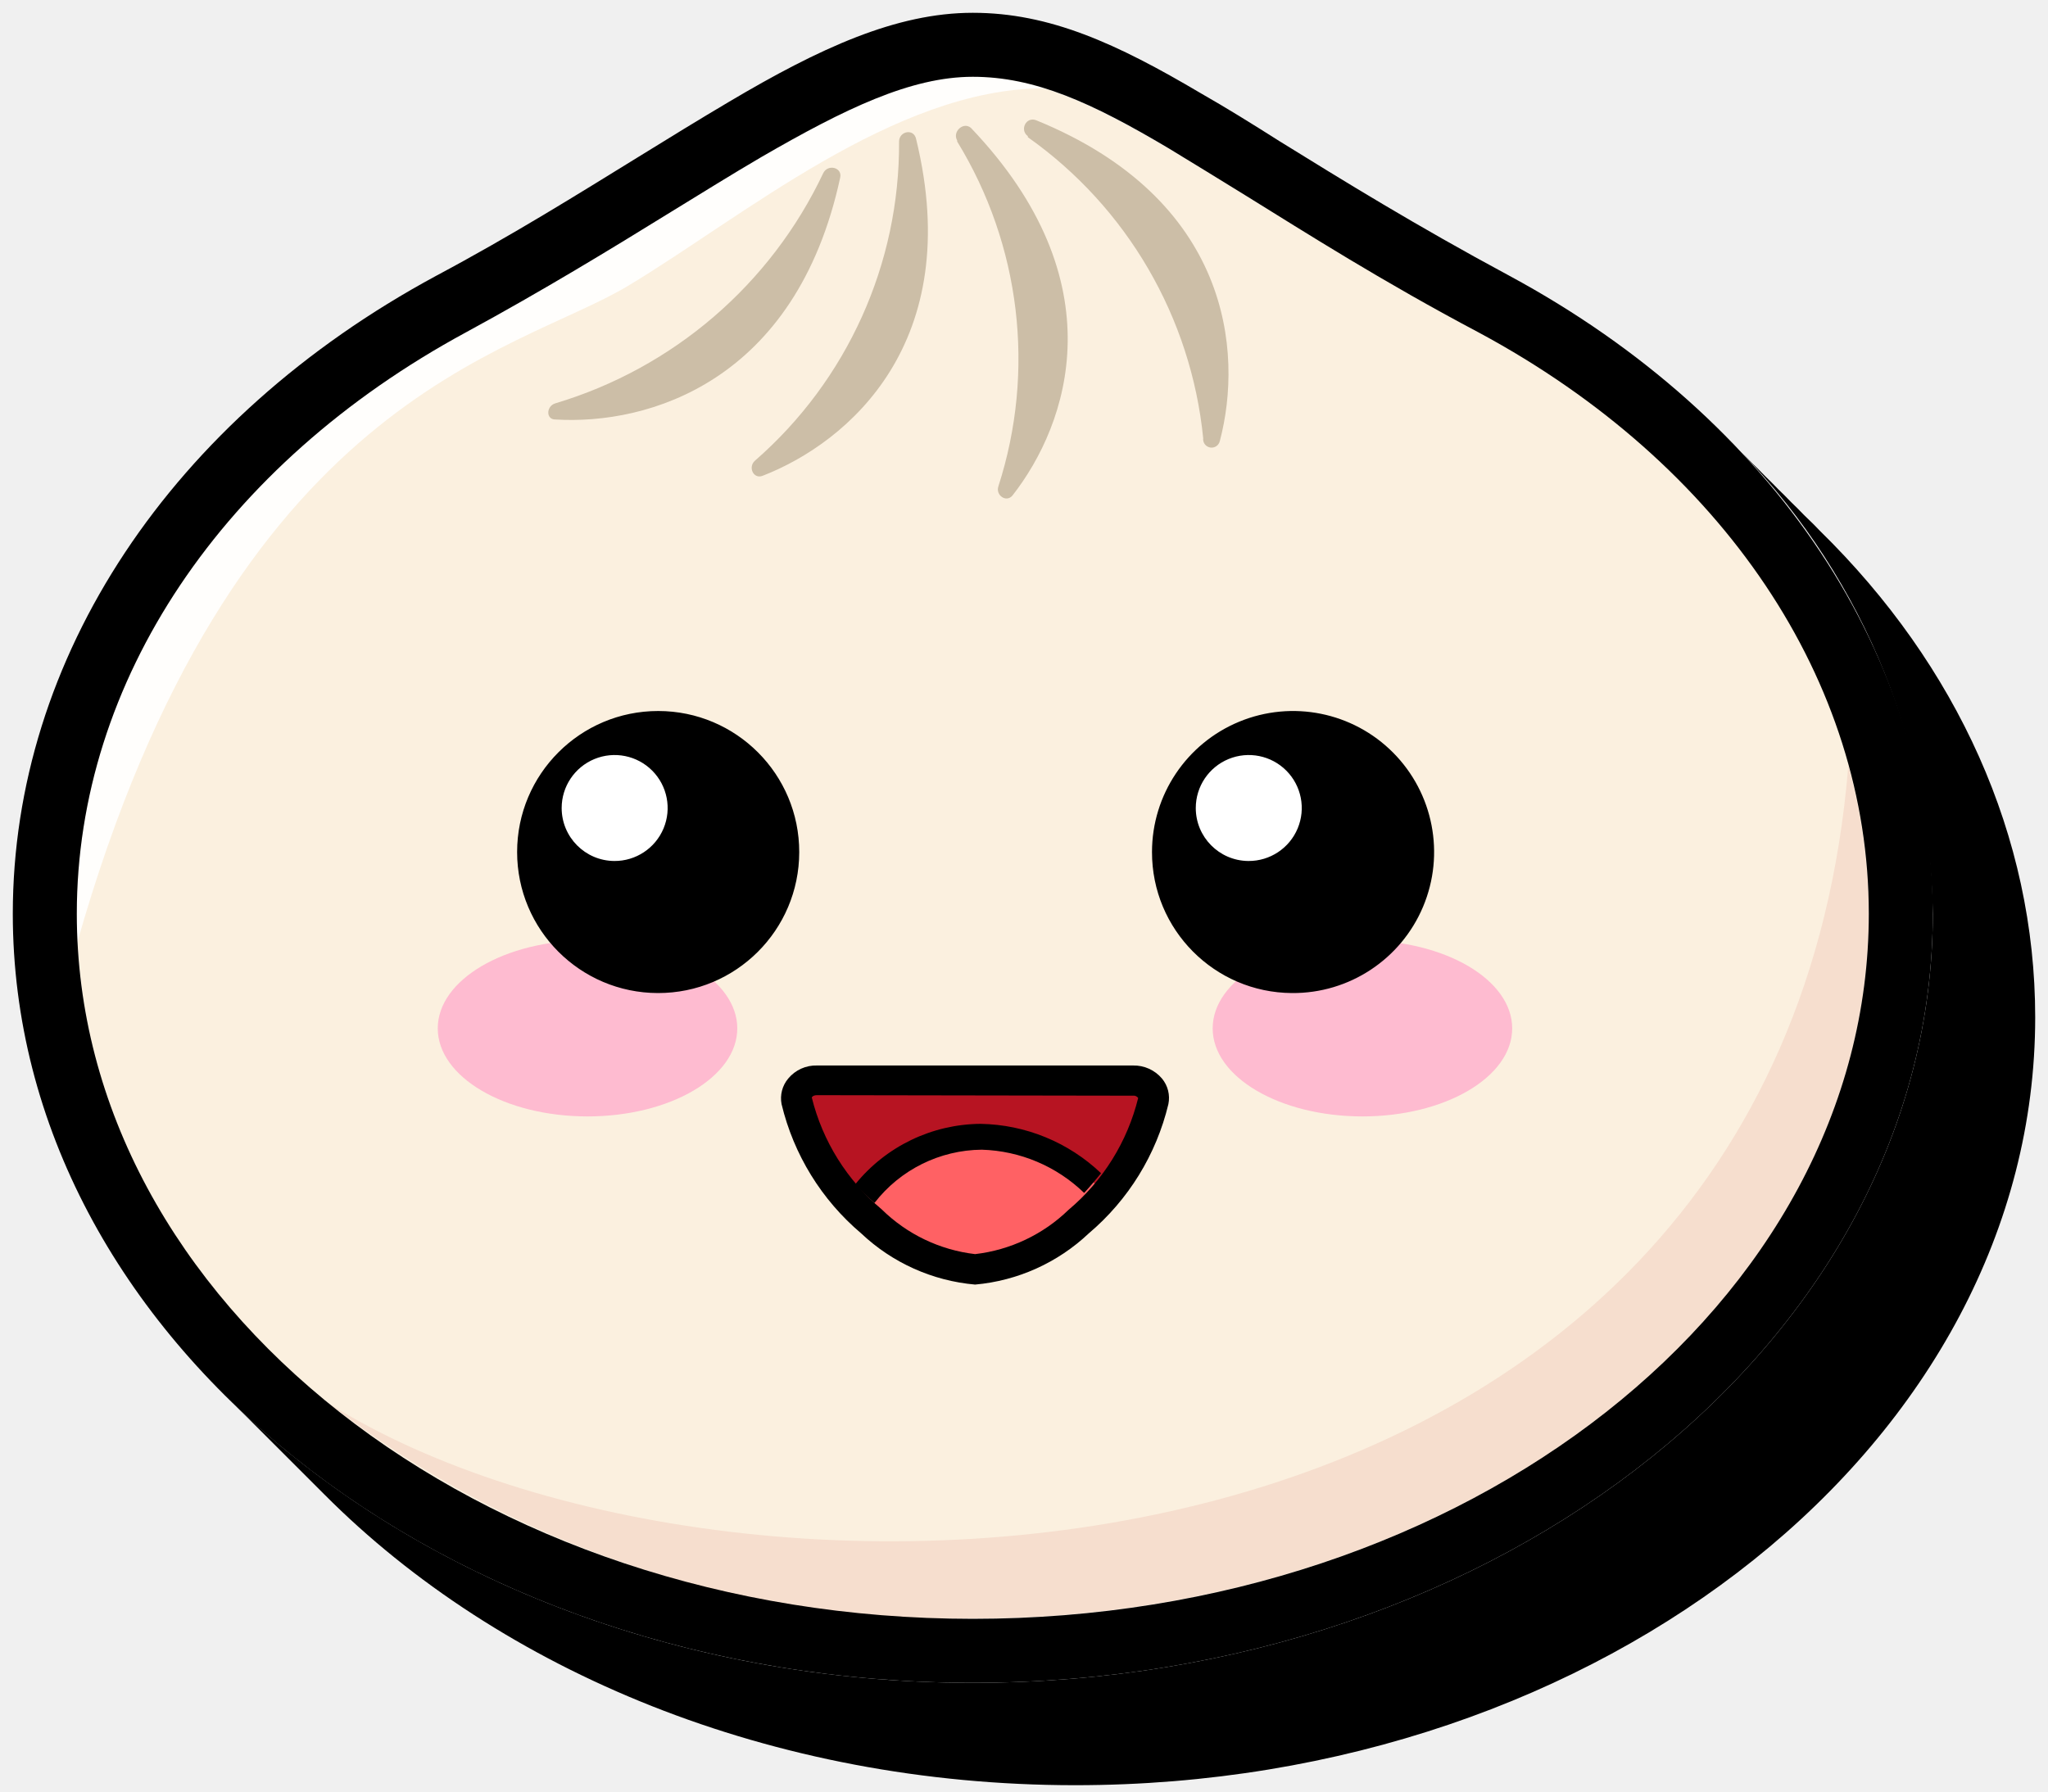
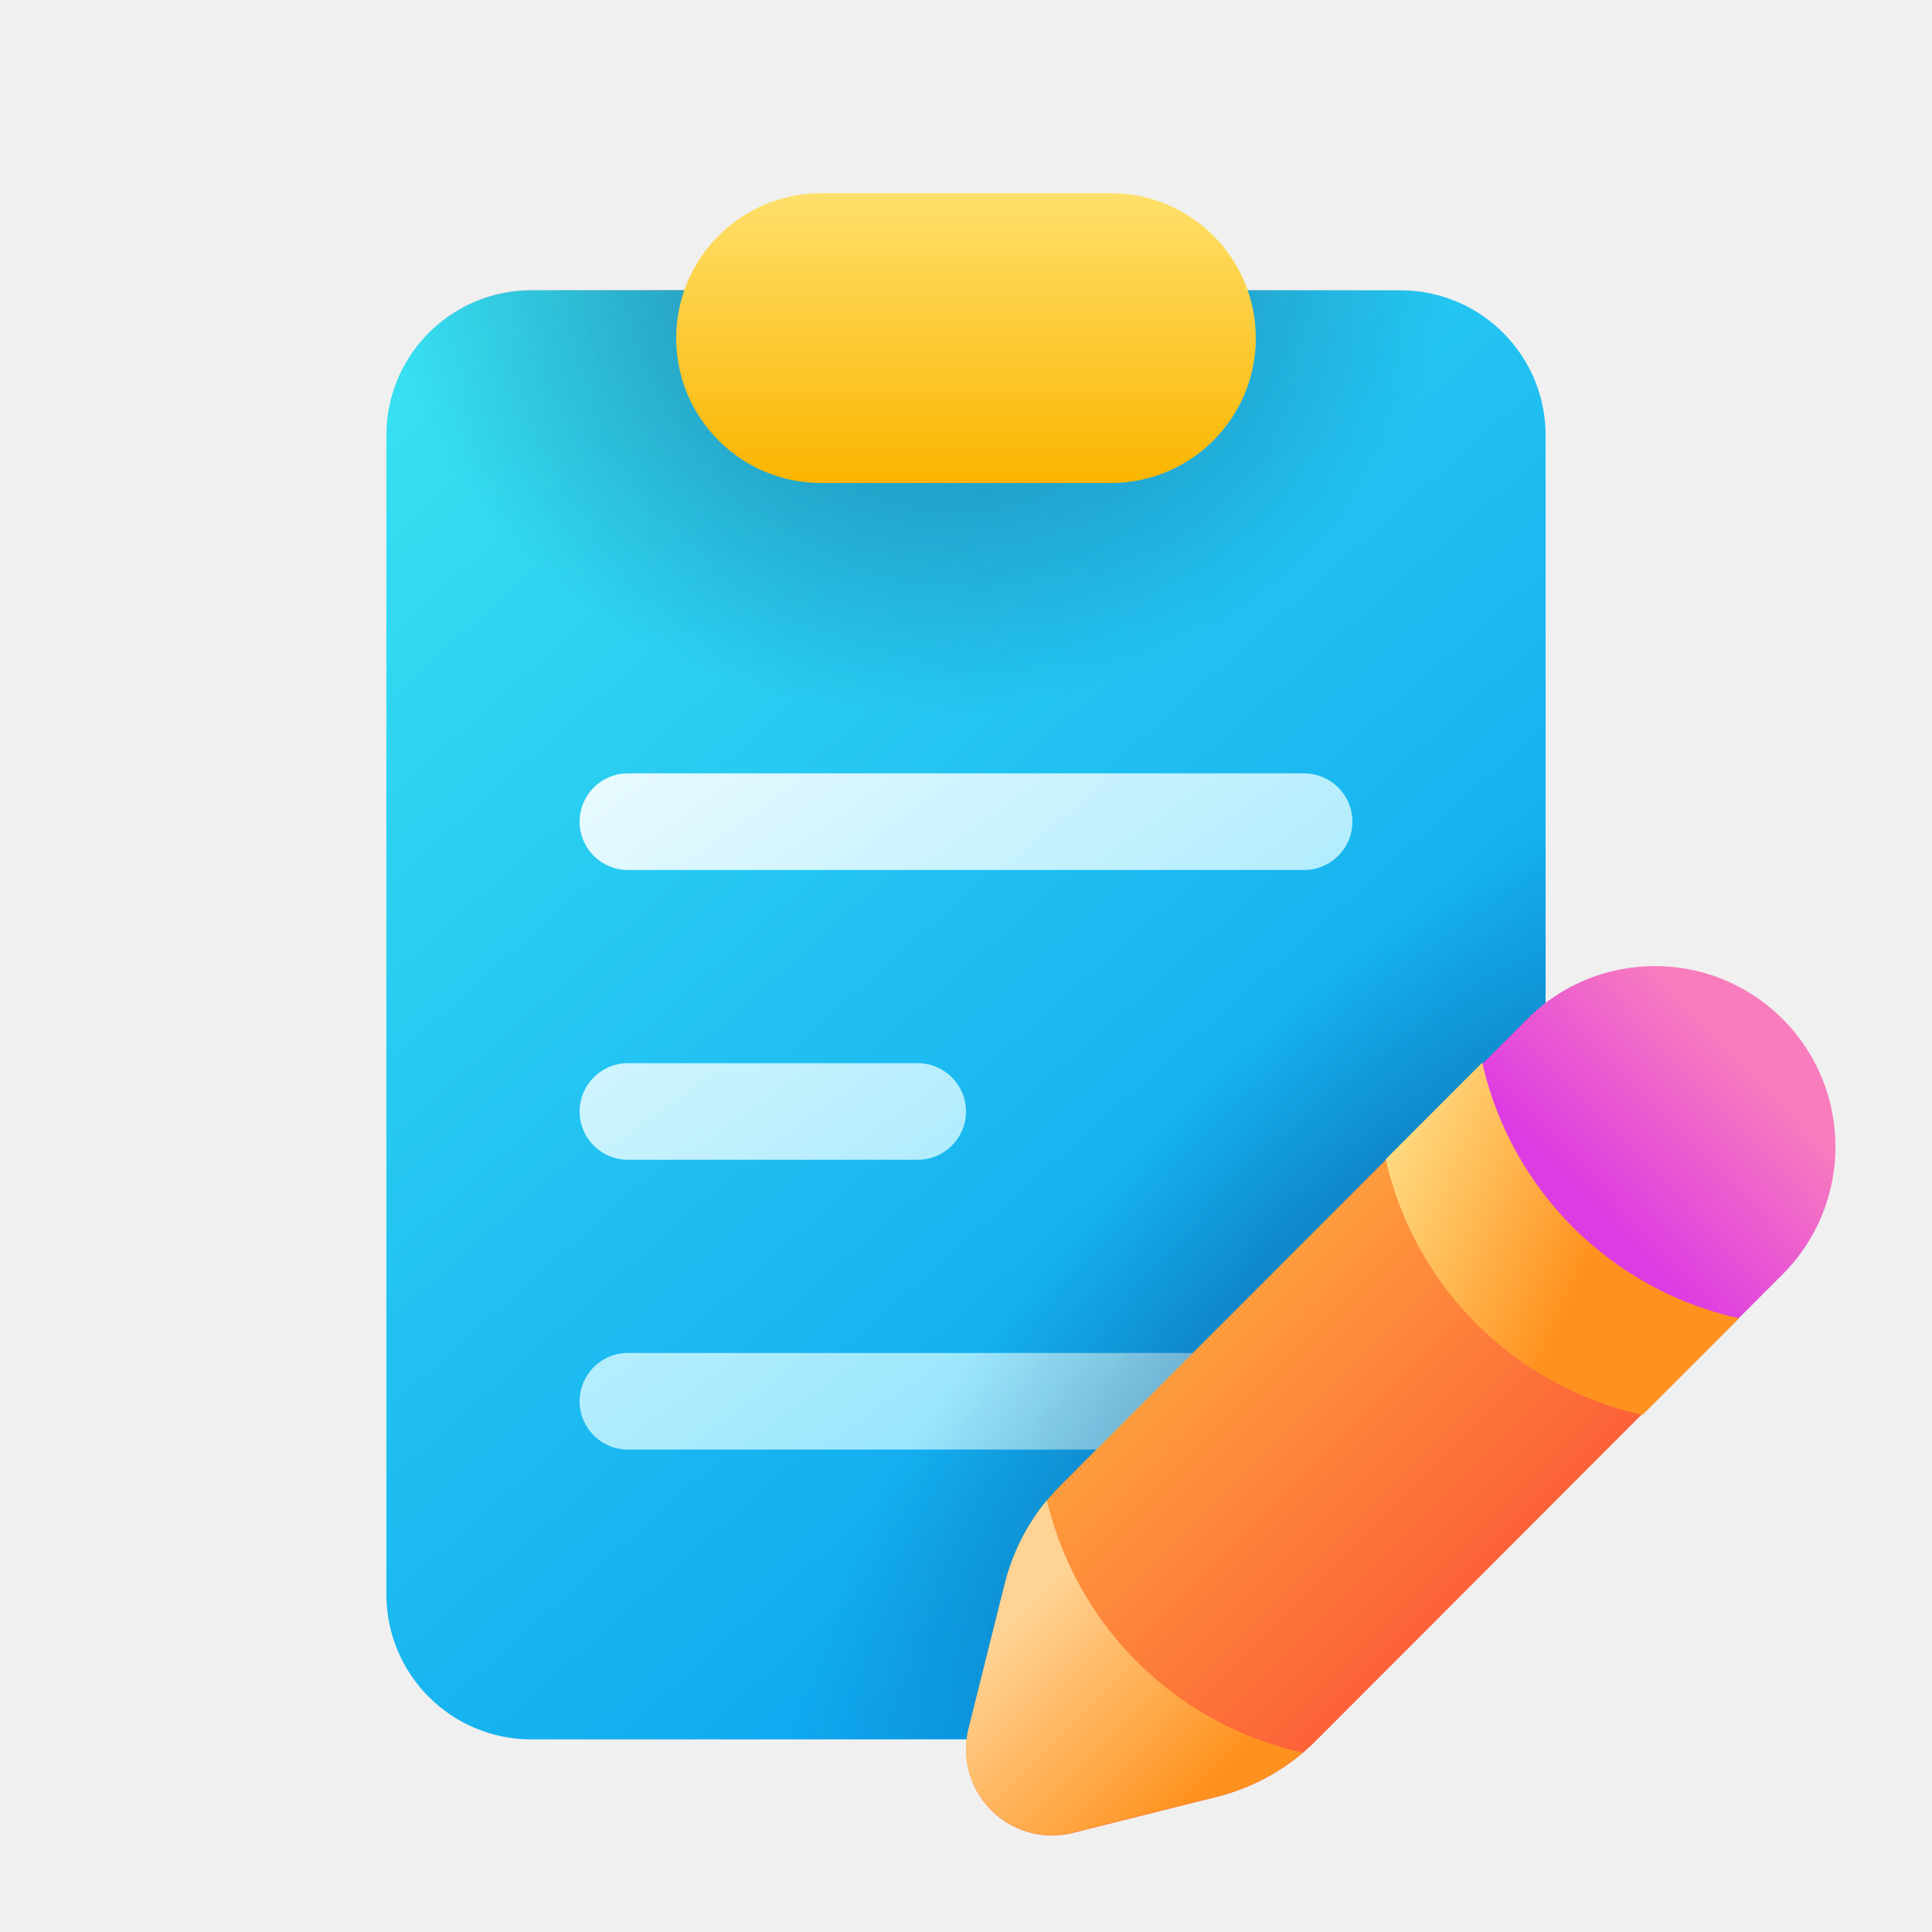
- <svg xmlns="http://www.w3.org/2000/svg" id="Bun" viewBox="0 0 80 70">
-   <path id="Shadow" d="M71.09,20.74c-.16-.17-.33-.34-.5-.5s-.33-.34-.5-.5-.33-.34-.5-.5-.33-.34-.5-.5-.33-.34-.5-.5-.33-.34-.5-.5-.33-.34-.5-.5A26.46,26.46,0,0,1,75.5,35.7c0,16.57-16.82,30.05-37.5,30.05-11.58,0-21.94-4.23-28.83-10.86l.5.5.5.5.5.5.5.5.5.5.5.5.5.5C19.55,65.3,30.14,69.75,42,69.75c20.68,0,37.5-13.48,37.5-30C79.5,32.69,76.46,26,71.09,20.74Z" />
-   <g id="Body">
-     <path id="Background" d="M73,35.7c0,15.21-15.67,27.54-35,27.54S3,50.91,3,35.7C3,26.27,9,17.94,18.22,13S33.18,3,38,3s8.94,4.13,19.78,10C67,17.94,73,26.27,73,35.7Z" style="fill:#fbf0df" />
-     <path id="Bottom_Shadow" data-name="Bottom Shadow" d="M73,35.7a21.67,21.67,0,0,0-.8-5.78c-2.73,33.3-43.35,34.9-59.32,24.94A40,40,0,0,0,38,63.24C57.3,63.24,73,50.89,73,35.7Z" style="fill:#f6dece" />
-     <path id="Light_Shine" data-name="Light Shine" d="M24.53,11.17C29,8.49,34.94,3.46,40.78,3.45A9.29,9.29,0,0,0,38,3c-2.42,0-5,1.25-8.25,3.13-1.13.66-2.3,1.39-3.54,2.15-2.33,1.44-5,3.07-8,4.7C8.69,18.13,3,26.62,3,35.7c0,.4,0,.8,0,1.19C9.06,15.48,20.07,13.85,24.53,11.17Z" style="fill:#fffefc" />
-     <path id="Top" d="M35.12,5.53A16.41,16.41,0,0,1,29.49,18c-.28.25-.06.73.3.59,3.37-1.31,7.92-5.23,6-13.14C35.71,5,35.12,5.12,35.12,5.53Zm2.27,0A16.24,16.24,0,0,1,39,19c-.12.35.31.65.55.36C41.74,16.56,43.65,11,37.93,5,37.64,4.74,37.19,5.14,37.39,5.49Zm2.76-.17A16.42,16.42,0,0,1,47,17.12a.33.33,0,0,0,.65.11c.92-3.49.4-9.44-7.17-12.53C40.08,4.54,39.82,5.08,40.15,5.32ZM21.69,15.76a16.94,16.94,0,0,0,10.47-9c.18-.36.75-.22.66.18-1.73,8-7.52,9.67-11.12,9.45C21.32,16.4,21.33,15.87,21.69,15.76Z" style="fill:#ccbea7;fill-rule:evenodd" />
-     <path id="Outline" d="M38,65.75C17.32,65.75.5,52.27.5,35.7c0-10,6.18-19.33,16.53-24.92,3-1.6,5.57-3.21,7.86-4.62,1.26-.78,2.45-1.51,3.6-2.19C32,1.89,35,.5,38,.5s5.62,1.2,8.9,3.14c1,.57,2,1.19,3.07,1.87,2.49,1.54,5.3,3.28,9,5.27C69.32,16.37,75.5,25.69,75.5,35.7,75.5,52.27,58.68,65.75,38,65.75ZM38,3c-2.42,0-5,1.25-8.25,3.13-1.13.66-2.3,1.39-3.54,2.15-2.33,1.44-5,3.07-8,4.7C8.69,18.13,3,26.62,3,35.7,3,50.89,18.7,63.25,38,63.25S73,50.89,73,35.7C73,26.62,67.31,18.13,57.78,13,54,11,51.05,9.12,48.66,7.64c-1.09-.67-2.09-1.29-3-1.84C42.63,4,40.42,3,38,3Z" />
-   </g>
-   <g id="Mouth">
-     <g id="Background-2" data-name="Background">
-       <path d="M45.05,43a8.93,8.93,0,0,1-2.92,4.71,6.81,6.81,0,0,1-4,1.88A6.84,6.84,0,0,1,34,47.71,8.93,8.93,0,0,1,31.12,43a.72.72,0,0,1,.8-.81H44.26A.72.72,0,0,1,45.05,43Z" style="fill:#b71422" />
-     </g>
-     <g id="Tongue">
-       <path id="Background-3" data-name="Background" d="M34,47.79a6.91,6.91,0,0,0,4.12,1.9,6.91,6.91,0,0,0,4.11-1.9,10.63,10.63,0,0,0,1-1.07,6.83,6.83,0,0,0-4.9-2.31,6.15,6.15,0,0,0-5,2.78C33.56,47.4,33.76,47.6,34,47.79Z" style="fill:#ff6164" />
-       <path id="Outline-2" data-name="Outline" d="M34.16,47a5.36,5.36,0,0,1,4.19-2.08,6,6,0,0,1,4,1.69c.23-.25.45-.51.66-.77a7,7,0,0,0-4.71-1.93,6.36,6.36,0,0,0-4.89,2.36A9.53,9.53,0,0,0,34.16,47Z" />
-     </g>
-     <path id="Outline-3" data-name="Outline" d="M38.09,50.19a7.42,7.42,0,0,1-4.45-2,9.52,9.52,0,0,1-3.11-5.05,1.2,1.2,0,0,1,.26-1,1.41,1.41,0,0,1,1.13-.51H44.26a1.44,1.44,0,0,1,1.13.51,1.19,1.19,0,0,1,.25,1h0a9.52,9.52,0,0,1-3.11,5.05A7.42,7.42,0,0,1,38.09,50.19Zm-6.17-7.4c-.16,0-.2.07-.21.09a8.29,8.29,0,0,0,2.73,4.37A6.23,6.23,0,0,0,38.09,49a6.28,6.28,0,0,0,3.65-1.73,8.3,8.3,0,0,0,2.72-4.37.21.21,0,0,0-.2-.09Z" />
-   </g>
-   <g id="Face">
-     <ellipse id="Right_Blush" data-name="Right Blush" cx="53.22" cy="40.18" rx="5.85" ry="3.44" style="fill:#febbd0" />
-     <ellipse id="Left_Bluch" data-name="Left Bluch" cx="22.95" cy="40.18" rx="5.85" ry="3.44" style="fill:#febbd0" />
-     <path id="Eyes" d="M25.7,38.8a5.51,5.51,0,1,0-5.5-5.51A5.51,5.51,0,0,0,25.7,38.8Zm24.77,0A5.51,5.51,0,1,0,45,33.29,5.5,5.5,0,0,0,50.47,38.8Z" style="fill-rule:evenodd" />
-     <path id="Iris" d="M24,33.64a2.07,2.07,0,1,0-2.06-2.07A2.07,2.07,0,0,0,24,33.64Zm24.77,0a2.07,2.07,0,1,0-2.06-2.07A2.07,2.07,0,0,0,48.75,33.64Z" style="fill:#fff;fill-rule:evenodd" />
+ <svg xmlns="http://www.w3.org/2000/svg" width="20" height="20" viewBox="0 0 20 20">
+   <g fill="none">
+     <path fill="url(#fluentColorClipboardTextEdit200)" d="M5.5 3.006a1.5 1.5 0 0 0-1.5 1.5v12a1.5 1.5 0 0 0 1.5 1.5h5.57L16 13.429V4.506a1.5 1.5 0 0 0-1.5-1.5z" />
+     <path fill="url(#fluentColorClipboardTextEdit201)" fill-opacity="0.9" d="M6 8.506a.5.5 0 0 1 .5-.5h7a.5.5 0 0 1 0 1h-7a.5.5 0 0 1-.5-.5" />
+     <path fill="url(#fluentColorClipboardTextEdit202)" fill-opacity="0.9" d="M6 14.506a.5.5 0 0 1 .5-.5h7a.5.5 0 1 1 0 1h-7a.5.5 0 0 1-.5-.5" />
+     <path fill="url(#fluentColorClipboardTextEdit203)" fill-opacity="0.9" d="M6.5 11.006a.5.5 0 1 0 0 1h3a.5.5 0 0 0 0-1z" />
+     <path fill="url(#fluentColorClipboardTextEdit209)" fill-opacity="0.5" d="M5.5 3A1.5 1.5 0 0 0 4 4.5v12A1.5 1.5 0 0 0 5.5 18h5.57L16 13.423V4.5A1.5 1.5 0 0 0 14.5 3z" />
+     <path fill="url(#fluentColorClipboardTextEdit20a)" fill-opacity="0.4" d="M5.5 3A1.5 1.5 0 0 0 4 4.5v12A1.5 1.5 0 0 0 5.5 18h5.57L16 13.423V4.5A1.5 1.5 0 0 0 14.5 3z" />
+     <path fill="url(#fluentColorClipboardTextEdit204)" d="M7 3.5A1.5 1.5 0 0 0 8.5 5h3a1.5 1.5 0 0 0 0-3h-3A1.5 1.5 0 0 0 7 3.5" />
+     <path fill="url(#fluentColorClipboardTextEdit205)" d="M14.352 12h2.64v2.646l-3.371 3.376a2.2 2.2 0 0 1-1.02.578l-1.496.375a.89.89 0 0 1-1.078-1.079l.375-1.498a2.2 2.2 0 0 1 .577-1.021z" />
+     <path fill="url(#fluentColorClipboardTextEdit206)" d="M13.485 18.143a2.2 2.2 0 0 1-.884.453l-1.496.375a.89.89 0 0 1-1.078-1.079l.374-1.498c.08-.318.229-.613.436-.864a3.5 3.5 0 0 0 2.648 2.613" />
+     <path fill="url(#fluentColorClipboardTextEdit207)" d="m14.54 11.82l1.27-1.272a1.869 1.869 0 1 1 2.643 2.644l-1.174 1.175z" />
+     <path fill="url(#fluentColorClipboardTextEdit208)" d="M18.002 13.647A3.5 3.5 0 0 1 15.344 11l-.999 1a3.5 3.5 0 0 0 2.658 2.647z" />
+     <defs>
+       <linearGradient id="fluentColorClipboardTextEdit200" x1="4" x2="16" y1="4.506" y2="18.006" gradientUnits="userSpaceOnUse">
+         <stop stop-color="#36dff1" />
+         <stop offset="1" stop-color="#0094f0" />
+       </linearGradient>
+       <linearGradient id="fluentColorClipboardTextEdit201" x1="11" x2="6" y1="15.006" y2="8.006" gradientUnits="userSpaceOnUse">
+         <stop stop-color="#9deaff" />
+         <stop offset="1" stop-color="#fff" />
+       </linearGradient>
+       <linearGradient id="fluentColorClipboardTextEdit202" x1="11" x2="6" y1="15.006" y2="8.006" gradientUnits="userSpaceOnUse">
+         <stop stop-color="#9deaff" />
+         <stop offset="1" stop-color="#fff" />
+       </linearGradient>
+       <linearGradient id="fluentColorClipboardTextEdit203" x1="11" x2="6" y1="15.006" y2="8.006" gradientUnits="userSpaceOnUse">
+         <stop stop-color="#9deaff" />
+         <stop offset="1" stop-color="#fff" />
+       </linearGradient>
+       <linearGradient id="fluentColorClipboardTextEdit204" x1="10" x2="10" y1="5" y2="2" gradientUnits="userSpaceOnUse">
+         <stop stop-color="#fab500" />
+         <stop offset="1" stop-color="#ffe06b" />
+       </linearGradient>
+       <linearGradient id="fluentColorClipboardTextEdit205" x1="11.855" x2="15.286" y1="13.718" y2="17.149" gradientUnits="userSpaceOnUse">
+         <stop stop-color="#ffa43d" />
+         <stop offset="1" stop-color="#fb5937" />
+       </linearGradient>
+       <linearGradient id="fluentColorClipboardTextEdit206" x1="9.501" x2="12.001" y1="16.496" y2="18.993" gradientUnits="userSpaceOnUse">
+         <stop offset=".255" stop-color="#ffd394" />
+         <stop offset="1" stop-color="#ff921f" />
+       </linearGradient>
+       <linearGradient id="fluentColorClipboardTextEdit207" x1="18.067" x2="16.455" y1="10.909" y2="12.456" gradientUnits="userSpaceOnUse">
+         <stop stop-color="#f97dbd" />
+         <stop offset="1" stop-color="#dd3ce2" />
+       </linearGradient>
+       <linearGradient id="fluentColorClipboardTextEdit208" x1="16.236" x2="13.655" y1="13.496" y2="12.364" gradientUnits="userSpaceOnUse">
+         <stop stop-color="#ff921f" />
+         <stop offset="1" stop-color="#ffe994" />
+       </linearGradient>
+       <radialGradient id="fluentColorClipboardTextEdit209" cx="0" cy="0" r="1" gradientTransform="matrix(5.5 0 0 4.88692 9.5 2.5)" gradientUnits="userSpaceOnUse">
+         <stop stop-color="#0a1852" />
+         <stop offset="1" stop-color="#0a1852" stop-opacity="0" />
+       </radialGradient>
+       <radialGradient id="fluentColorClipboardTextEdit20a" cx="0" cy="0" r="1" gradientTransform="rotate(133.958 4.124 9.918)scale(8.10361 3.02694)" gradientUnits="userSpaceOnUse">
+         <stop stop-color="#0a1852" />
+         <stop offset="1" stop-color="#0a1852" stop-opacity="0" />
+       </radialGradient>
+     </defs>
  </g>
</svg>
